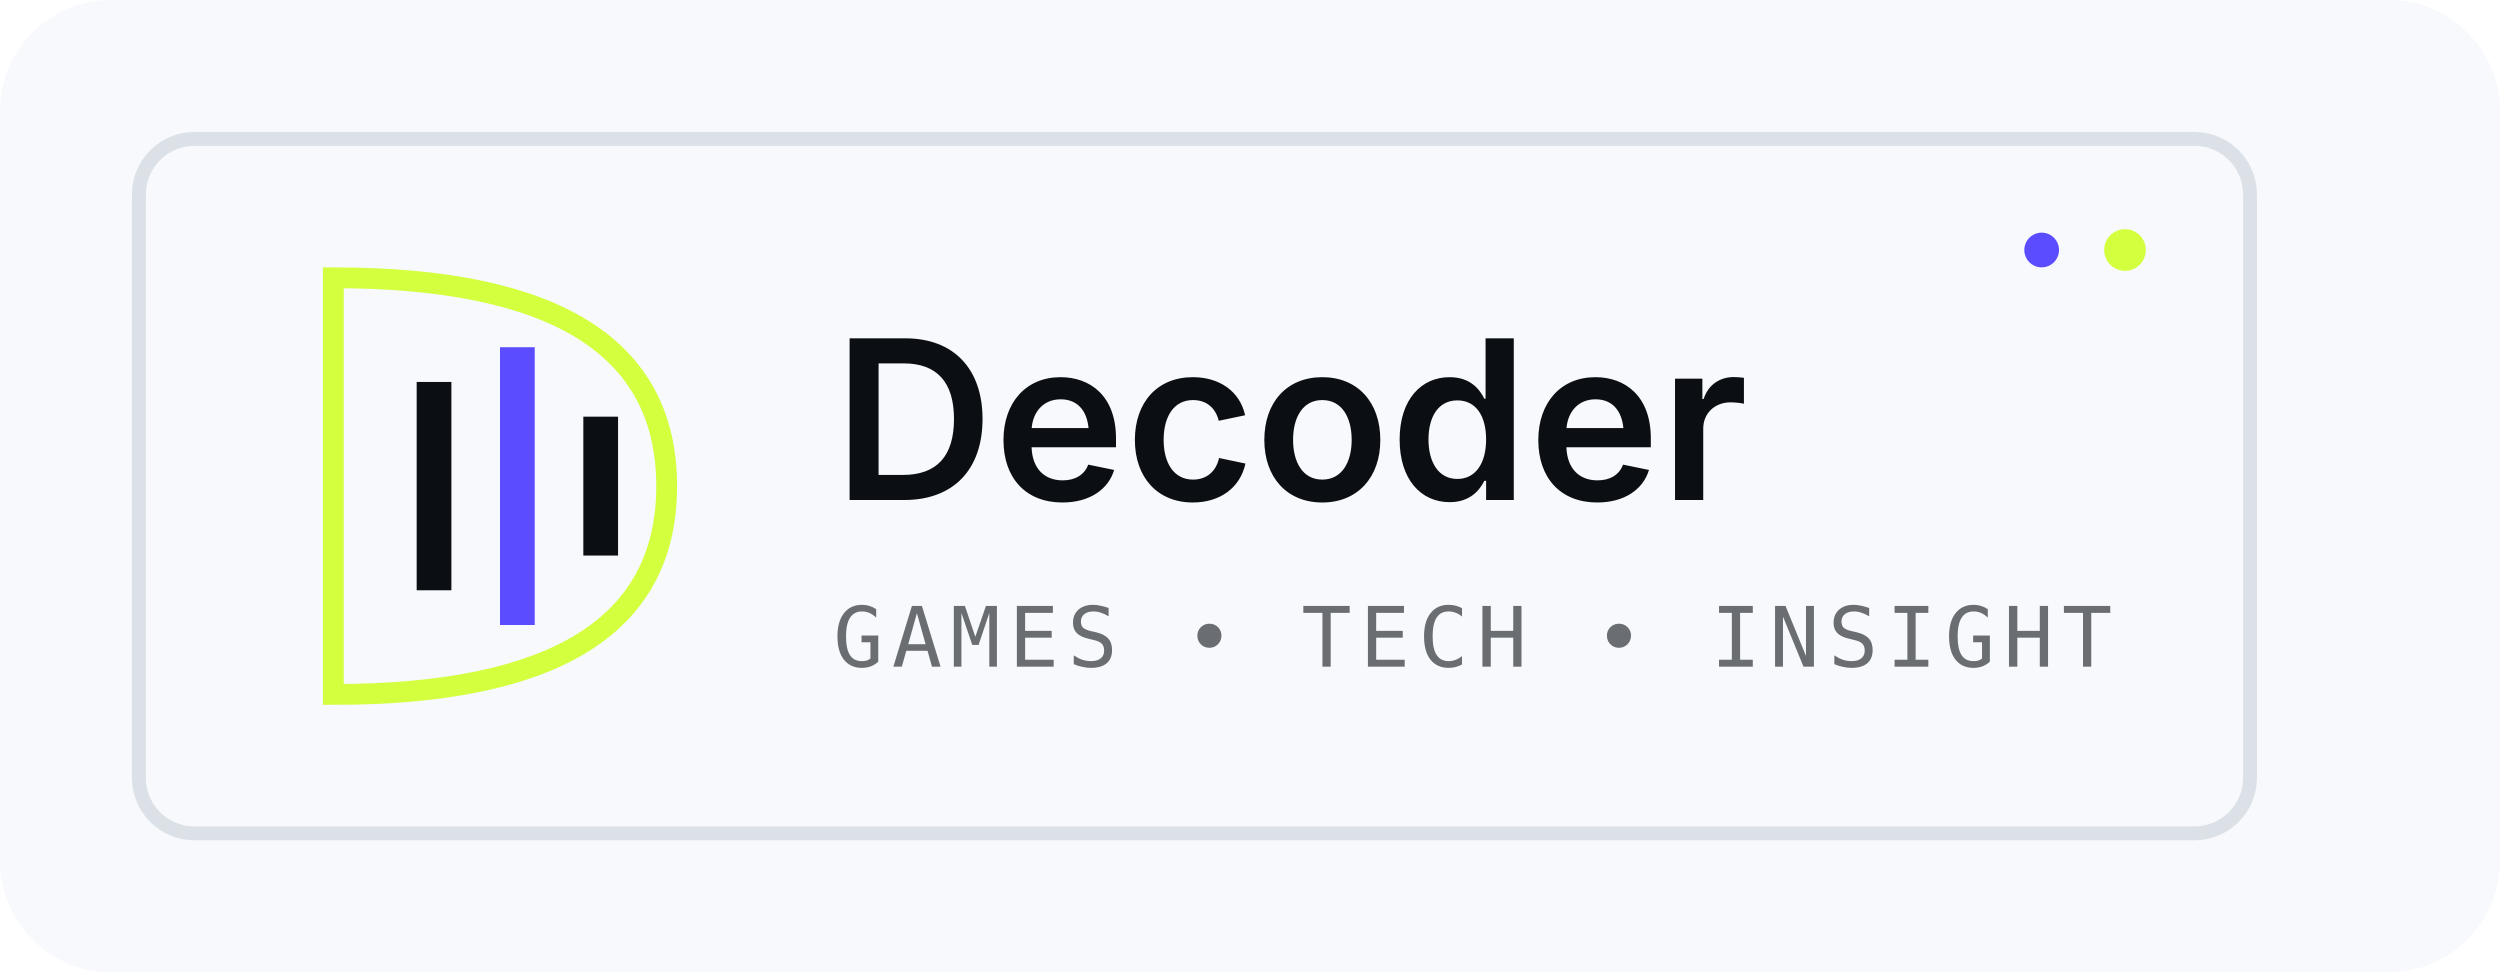
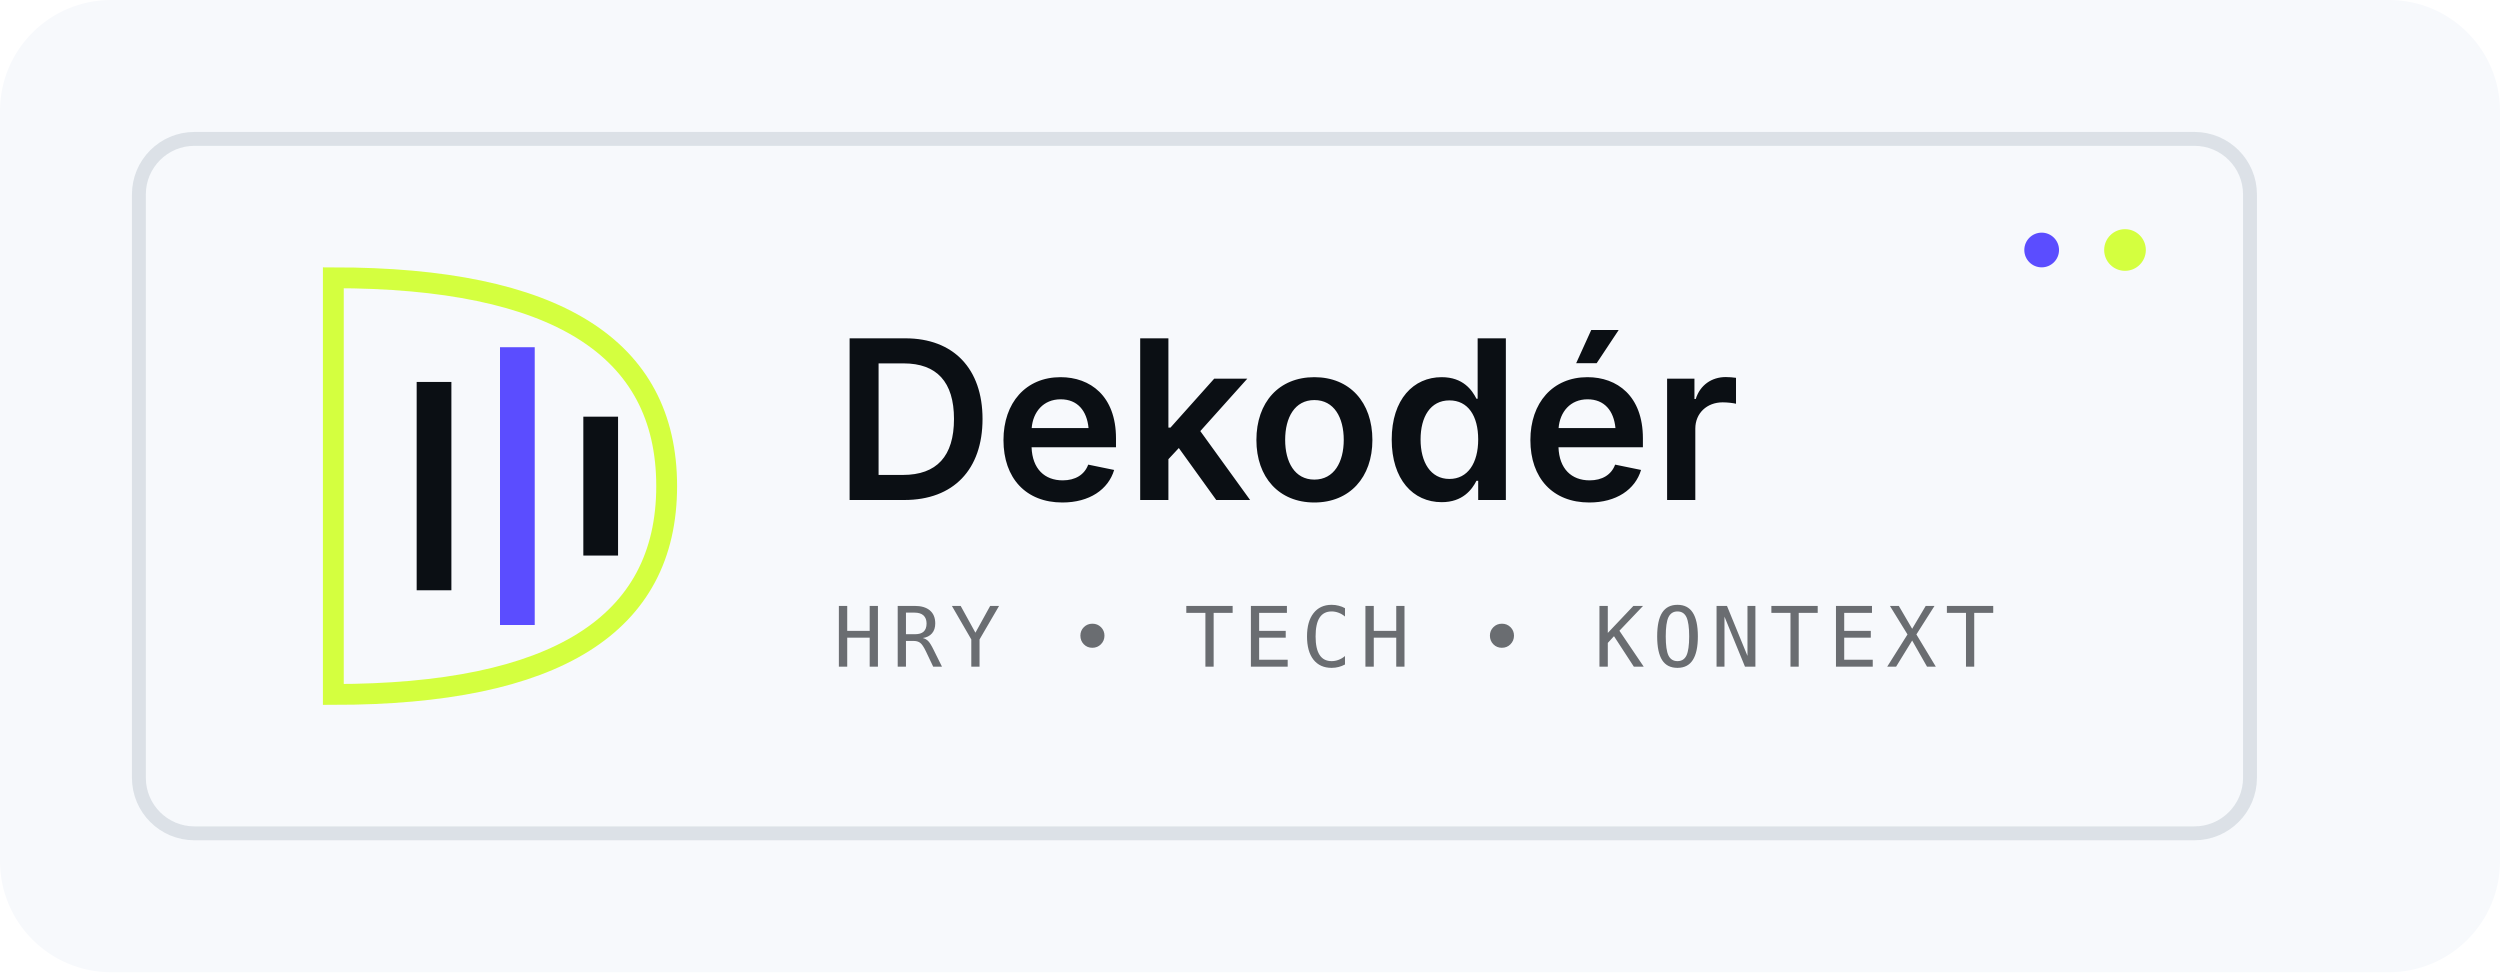
<svg xmlns="http://www.w3.org/2000/svg" width="360" height="140" viewBox="0 0 360 140" fill="none">
  <rect width="360" height="140" rx="16" fill="#F7F9FC" />
  <rect x="20" y="20" width="304" height="100" rx="8" stroke="#D0D7DE" stroke-width="2" opacity="0.7" />
  <circle cx="294" cy="36" r="2.5" fill="#5B4DFF" />
  <circle cx="306" cy="36" r="3" fill="#D4FF3F" />
  <path d="M48 40 Q96 40 96 70 Q96 100 48 100 L48 40 Z" stroke="#D4FF3F" stroke-width="3" fill="none" />
  <rect x="60" y="55" width="5" height="30" fill="#0B0F14" />
  <rect x="72" y="50" width="5" height="40" fill="#5B4DFF" />
  <rect x="84" y="60" width="5" height="20" fill="#0B0F14" />
  <text x="120" y="72" fill="#0B0F14" font-family="Inter, system-ui, sans-serif" font-size="32" font-weight="600">
-     Decoder
+     Dekodér
  </text>
  <text x="120" y="96" fill="#0B0F14" opacity="0.6" font-family="JetBrains Mono, monospace" font-size="12" letter-spacing="1.2">
-     GAMES • TECH • INSIGHT
+     HRY • TECH • KONTEXT
  </text>
</svg>
